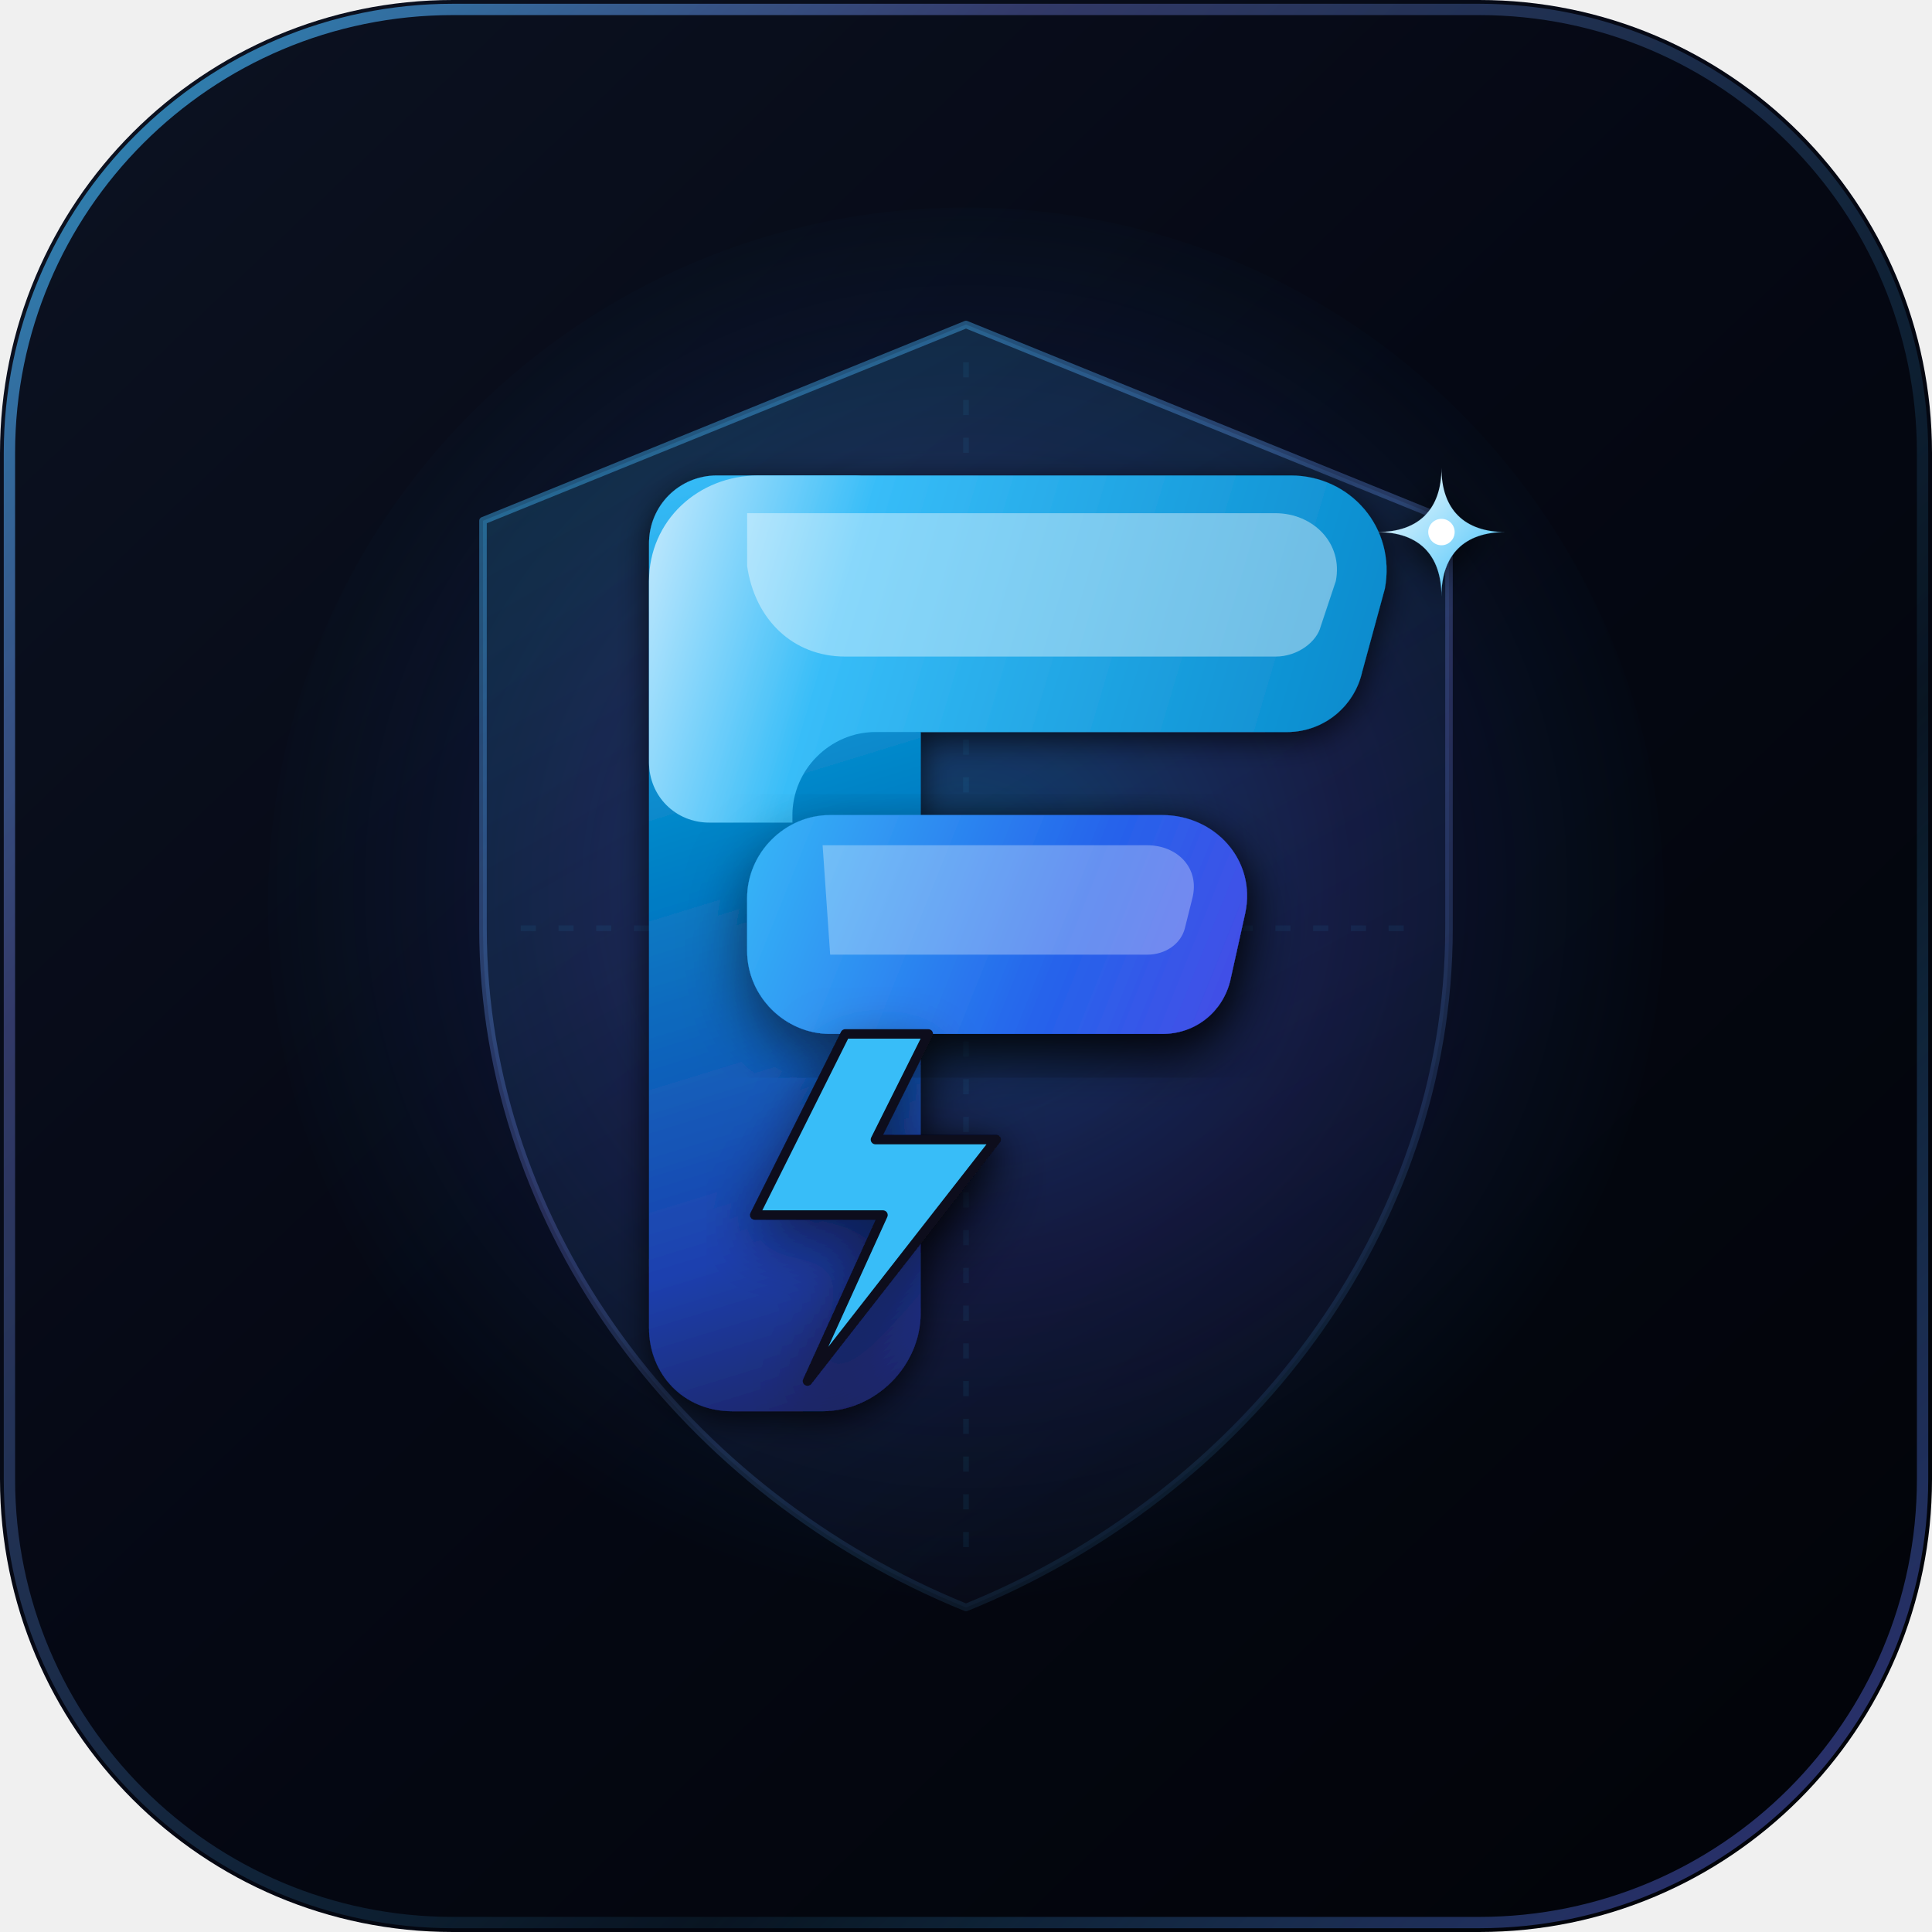
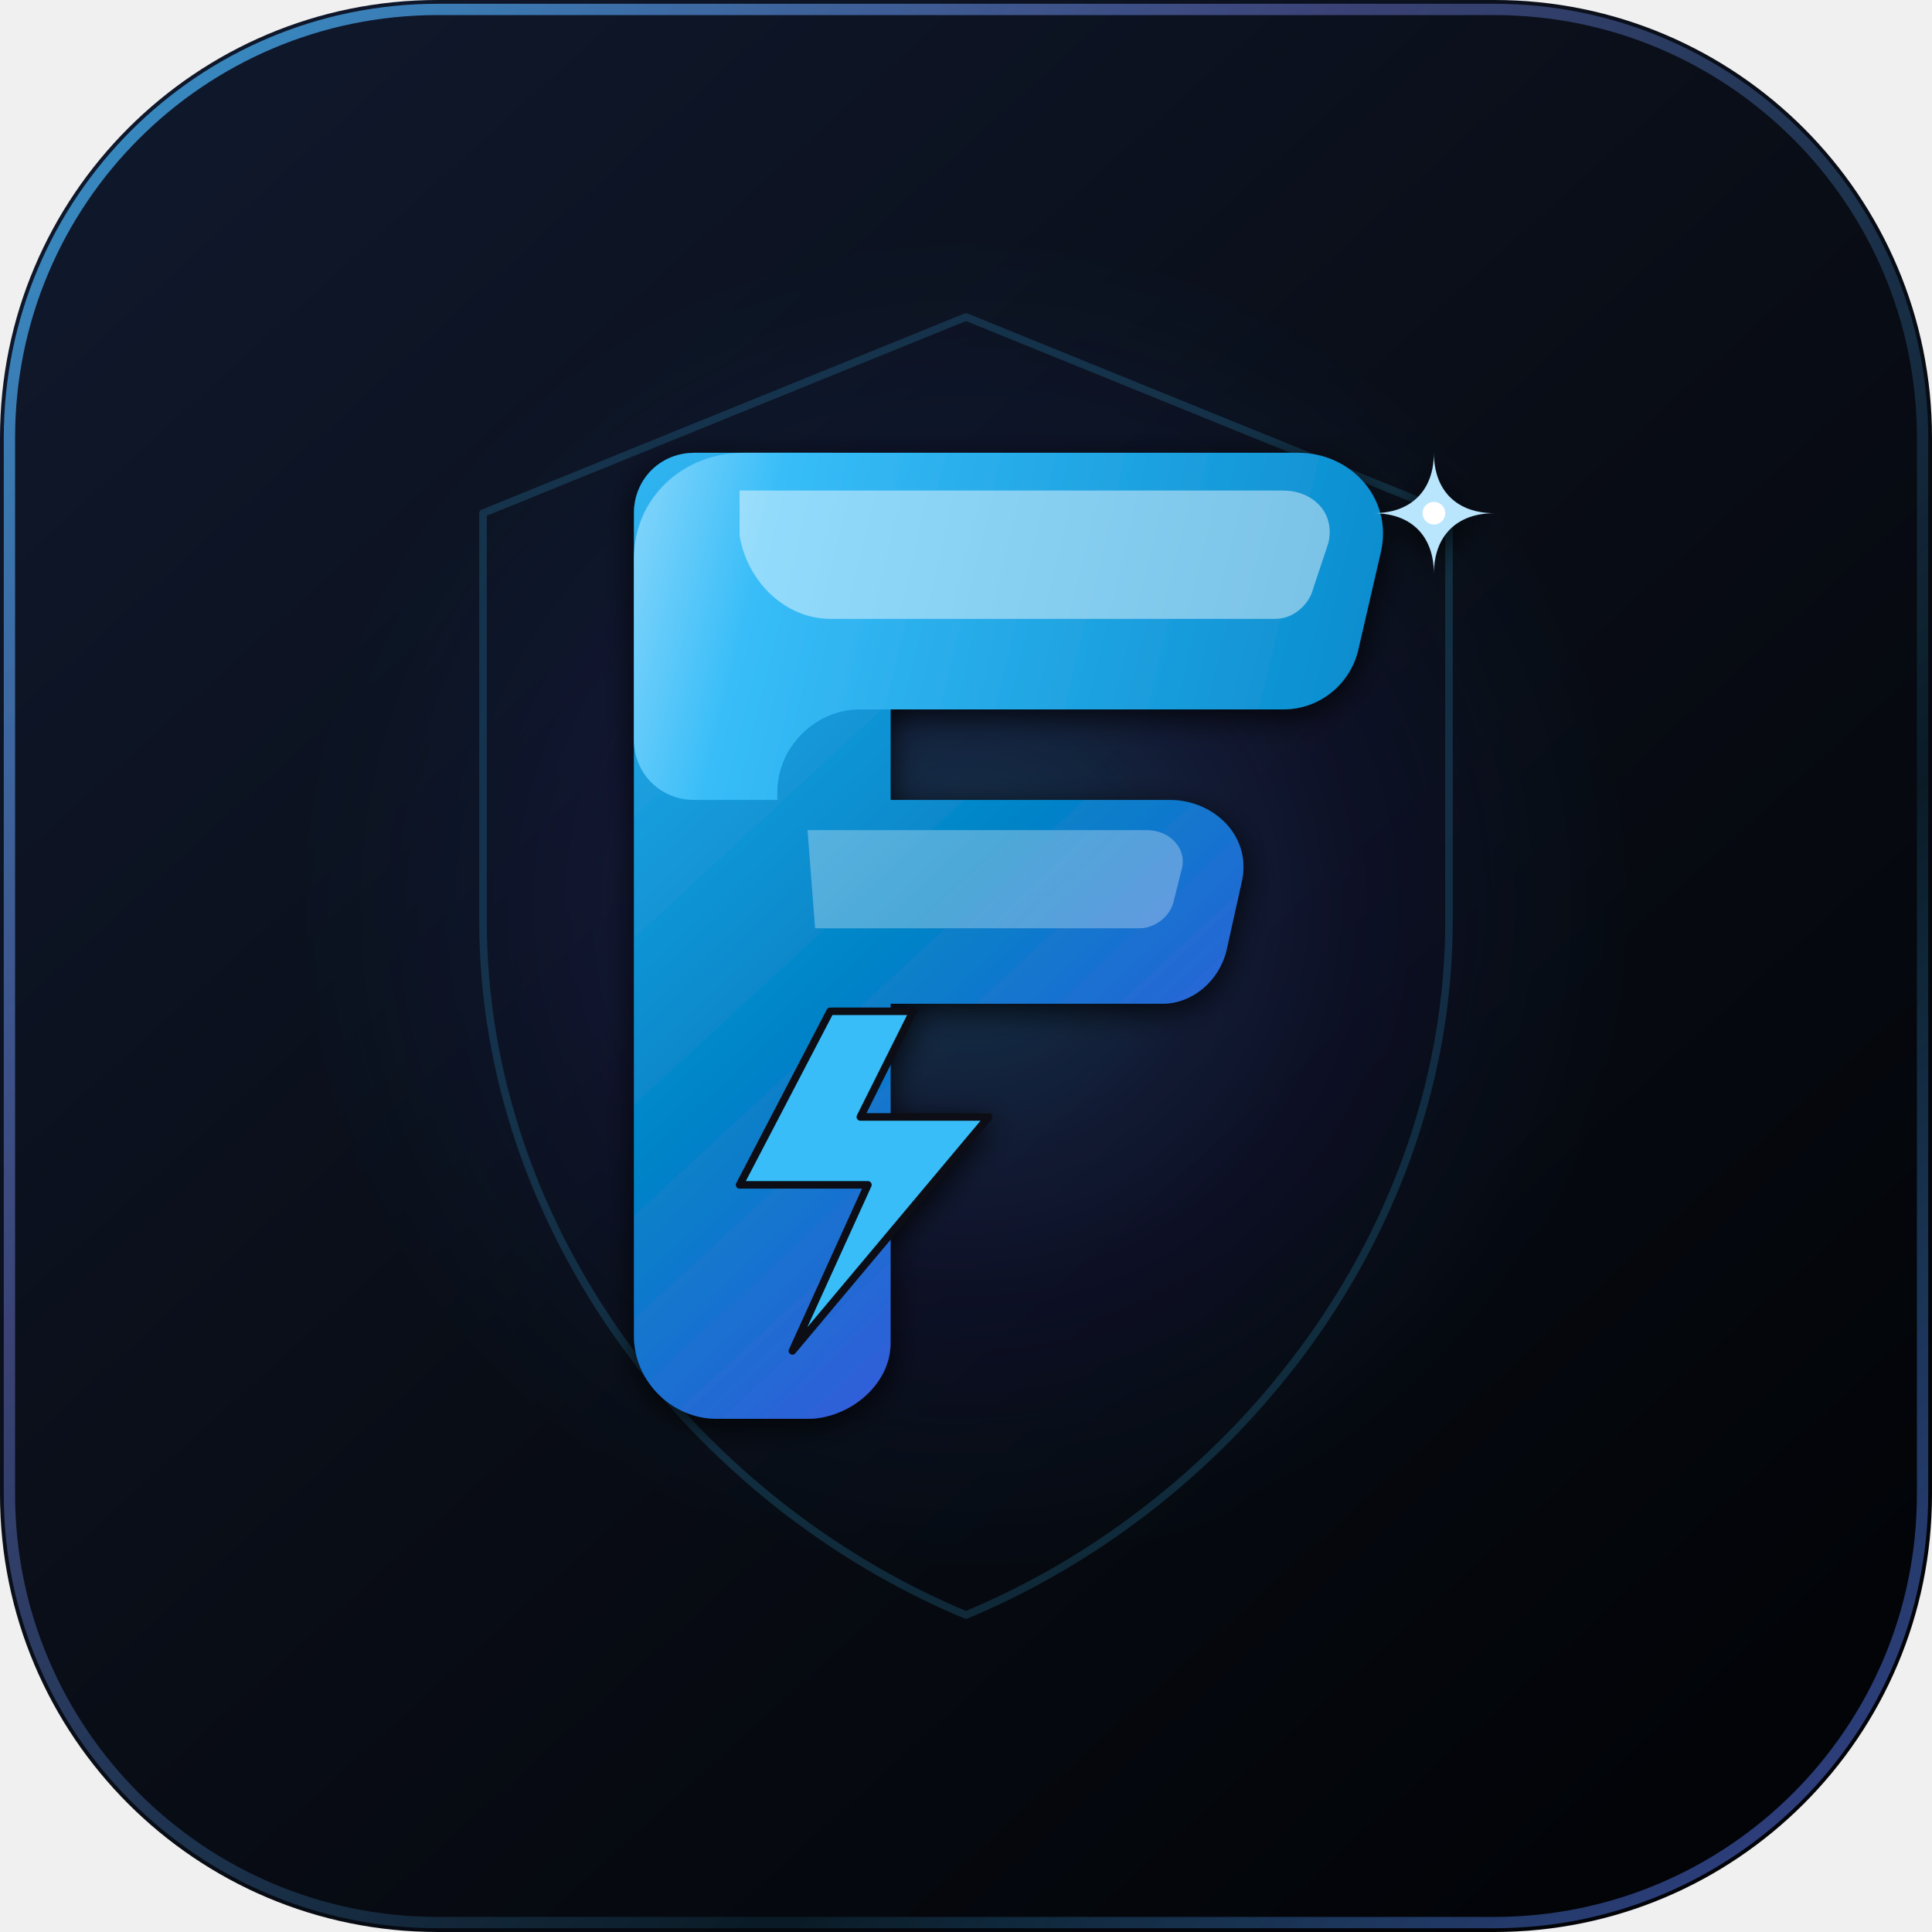
- <svg xmlns="http://www.w3.org/2000/svg" width="512" height="512" viewBox="0 0 512 512" fill="none" role="img" aria-labelledby="title desc">
+ <svg xmlns="http://www.w3.org/2000/svg" width="512" height="512" viewBox="0 0 512 512" fill="none" role="img" aria-labelledby="formforge-title formforge-desc">
  <defs>
-     <linearGradient id="ff-bg" x1="40" y1="30" x2="480" y2="490" gradientUnits="userSpaceOnUse">
-       <stop offset="0%" stop-color="#0B1120" />
-       <stop offset="45%" stop-color="#050814" />
-       <stop offset="100%" stop-color="#020409" />
+     <linearGradient id="bg-grad" x1="60" y1="40" x2="450" y2="470" gradientUnits="userSpaceOnUse">
+       <stop offset="0%" stop-color="#0F172A" />
+       <stop offset="50%" stop-color="#090D16" />
+       <stop offset="100%" stop-color="#020408" />
    </linearGradient>
-     <linearGradient id="ff-border" x1="20" y1="20" x2="490" y2="490" gradientUnits="userSpaceOnUse">
-       <stop offset="0%" stop-color="#38BDF8" stop-opacity="0.7" />
-       <stop offset="25%" stop-color="#818CF8" stop-opacity="0.35" />
-       <stop offset="70%" stop-color="#38BDF8" stop-opacity="0.08" />
-       <stop offset="100%" stop-color="#6366F1" stop-opacity="0.45" />
+     <linearGradient id="border-grad" x1="0" y1="0" x2="512" y2="512" gradientUnits="userSpaceOnUse">
+       <stop offset="0%" stop-color="#38BDF8" stop-opacity="0.8" />
+       <stop offset="35%" stop-color="#818CF8" stop-opacity="0.4" />
+       <stop offset="70%" stop-color="#38BDF8" stop-opacity="0.1" />
+       <stop offset="100%" stop-color="#6366F1" stop-opacity="0.6" />
    </linearGradient>
-     <radialGradient id="ff-glow" cx="256" cy="235" r="190" gradientUnits="userSpaceOnUse">
-       <stop offset="0%" stop-color="#0284C7" stop-opacity="0.4" />
-       <stop offset="55%" stop-color="#4F46E5" stop-opacity="0.14" />
+     <linearGradient id="primary-flow" x1="140" y1="120" x2="380" y2="380" gradientUnits="userSpaceOnUse">
+       <stop offset="0%" stop-color="#38BDF8" />
+       <stop offset="45%" stop-color="#0284C7" />
+       <stop offset="85%" stop-color="#4F46E5" />
+       <stop offset="100%" stop-color="#312E81" />
+     </linearGradient>
+     <linearGradient id="top-beam" x1="140" y1="130" x2="390" y2="190" gradientUnits="userSpaceOnUse">
+       <stop offset="0%" stop-color="#BAE6FD" />
+       <stop offset="25%" stop-color="#38BDF8" />
+       <stop offset="100%" stop-color="#0284C7" />
+     </linearGradient>
+     <radialGradient id="center-glow" cx="256" cy="240" r="180" gradientUnits="userSpaceOnUse">
+       <stop offset="0%" stop-color="#38BDF8" stop-opacity="0.25" />
+       <stop offset="60%" stop-color="#4F46E5" stop-opacity="0.08" />
      <stop offset="100%" stop-color="#0284C7" stop-opacity="0" />
    </radialGradient>
-     <linearGradient id="shield-grad" x1="160" y1="90" x2="352" y2="430" gradientUnits="userSpaceOnUse">
-       <stop offset="0%" stop-color="#38BDF8" stop-opacity="0.18" />
-       <stop offset="100%" stop-color="#6366F1" stop-opacity="0.02" />
-     </linearGradient>
-     <linearGradient id="shield-stroke" x1="160" y1="90" x2="352" y2="430" gradientUnits="userSpaceOnUse">
-       <stop offset="0%" stop-color="#38BDF8" stop-opacity="0.45" />
-       <stop offset="50%" stop-color="#818CF8" stop-opacity="0.25" />
-       <stop offset="100%" stop-color="#38BDF8" stop-opacity="0.06" />
-     </linearGradient>
-     <linearGradient id="top-wing" x1="160" y1="130" x2="380" y2="195" gradientUnits="userSpaceOnUse">
-       <stop offset="0%" stop-color="#E0F2FE" />
-       <stop offset="30%" stop-color="#38BDF8" />
-       <stop offset="100%" stop-color="#0284C7" />
-     </linearGradient>
-     <linearGradient id="mid-wing" x1="190" y1="220" x2="340" y2="280" gradientUnits="userSpaceOnUse">
-       <stop offset="0%" stop-color="#38BDF8" />
-       <stop offset="60%" stop-color="#2563EB" />
-       <stop offset="100%" stop-color="#4F46E5" />
-     </linearGradient>
-     <linearGradient id="stem-grad" x1="160" y1="130" x2="240" y2="390" gradientUnits="userSpaceOnUse">
-       <stop offset="0%" stop-color="#38BDF8" />
-       <stop offset="35%" stop-color="#0284C7" />
-       <stop offset="75%" stop-color="#1E40AF" />
-       <stop offset="100%" stop-color="#1E1B4B" />
-     </linearGradient>
-     <linearGradient id="spark-grad" x1="0" y1="0" x2="1" y2="1">
-       <stop offset="0%" stop-color="#FFFFFF" />
-       <stop offset="100%" stop-color="#38BDF8" />
-     </linearGradient>
-     <filter id="shadow-main" x="-20%" y="-20%" width="140%" height="140%">
-       <feDropShadow dx="0" dy="8" stdDeviation="14" flood-color="#0284C7" flood-opacity="0.45" />
-       <feDropShadow dx="0" dy="2" stdDeviation="4" flood-color="#000000" flood-opacity="0.7" />
-     </filter>
-     <filter id="shadow-layer" x="-20%" y="-20%" width="140%" height="140%">
-       <feDropShadow dx="0" dy="6" stdDeviation="8" flood-color="#000000" flood-opacity="0.55" />
+     <filter id="forge-shadow" x="-20%" y="-20%" width="140%" height="140%">
+       <feDropShadow dx="0" dy="10" stdDeviation="16" flood-color="#0284C7" flood-opacity="0.4" />
+       <feDropShadow dx="0" dy="2" stdDeviation="4" flood-color="#000000" flood-opacity="0.8" />
    </filter>
  </defs>
-   <rect width="512" height="512" rx="120" fill="url(#ff-bg)" />
-   <rect x="2.5" y="2.5" width="507" height="507" rx="117.5" stroke="url(#ff-border)" stroke-width="3" fill="none" />
-   <circle cx="256" cy="240" r="185" fill="url(#ff-glow)" />
-   <path d="M256 86 L384 138 V246 C384 326 330 396 256 426 C182 396 128 326 128 246 V138 Z" fill="url(#shield-grad)" stroke="url(#shield-stroke)" stroke-width="2" stroke-linejoin="round" />
-   <path d="M256 96 V416 M138 246 H374" stroke="#38BDF8" stroke-opacity="0.07" stroke-width="1.5" stroke-dasharray="4 6" />
-   <g filter="url(#shadow-main)">
-     <path d="M 172 144              C 172 134 180 126 190 126              H 226              C 236 126 244 134 244 144              V 348              C 244 362 232 374 218 374              L 194 374              C 181 374 172 364 172 352              Z" fill="url(#stem-grad)" />
-     <path d="M 172 154              C 172 138 185 126 201 126              H 342              C 358 126 370 140 367 156              L 361 178              C 359 187 351 194 341 194              H 232              C 220 194 210 204 210 216              V 218              H 188              C 179 218 172 211 172 202              Z" fill="url(#top-wing)" />
-     <path d="M 198 136 H 338 C 348 136 356 144 354 154 L 350 166 C 349 170 344 174 338 174 H 224 C 210 174 200 164 198 150 Z" fill="#FFFFFF" opacity="0.4" />
-     <g filter="url(#shadow-layer)">
-       <path d="M 198 238                C 198 226 208 216 220 216                H 308                C 322 216 333 228 330 242                L 326 260                C 324 268 317 274 308 274                H 220                C 208 274 198 264 198 252                Z" fill="url(#mid-wing)" />
-       <path d="M 218 224 H 304 C 312 224 318 230 316 238 L 314 246 C 313 250 309 253 304 253 H 220 Z" fill="#FFFFFF" opacity="0.3" />
-     </g>
-     <path d="M 224 274 L 200 322 H 234 L 214 366 L 264 302 H 232 L 246 274 Z" fill="#38BDF8" stroke="#090E1A" stroke-width="2.5" stroke-linejoin="round" filter="url(#shadow-layer)" />
-     <path d="M 382 124              C 382 135 388 141 399 141              C 388 141 382 147 382 158              C 382 147 376 141 365 141              C 376 141 382 135 382 124 Z" fill="url(#spark-grad)" />
-     <circle cx="382" cy="141" r="3.5" fill="#FFFFFF" />
+   <rect width="512" height="512" rx="116" fill="url(#bg-grad)" />
+   <rect x="2.5" y="2.5" width="507" height="507" rx="113.5" stroke="url(#border-grad)" stroke-width="3" fill="none" />
+   <circle cx="256" cy="240" r="175" fill="url(#center-glow)" />
+   <path d="M256 84 L384 136 V244 C384 326 328 398 256 428 C184 398 128 326 128 244 V136 Z" stroke="#38BDF8" stroke-opacity="0.18" stroke-width="2" stroke-linejoin="round" fill="none" />
+   <g filter="url(#forge-shadow)">
+     <path d="M168 136 C168 127 175 120 184 120 H220 C229 120 236 127 236 136 V356 C236 367 225 376 214 376 H190 C178 376 168 366 168 354 Z" fill="url(#primary-flow)" />
+     <path d="M168 148 C168 132 181 120 197 120 H344 C358 120 369 132 366 146 L360 172 C358 181 350 188 340 188 H228 C216 188 206 198 206 210 V212 H184 C175 212 168 205 168 196 Z" fill="url(#top-beam)" />
+     <path d="M196 130 H340 C348 130 354 136 352 144 L348 156 C347 160 343 164 338 164 H220 C208 164 198 154 196 142 Z" fill="#FFFFFF" opacity="0.45" />
+     <path d="M196 232 C196 221 205 212 216 212 H310 C322 212 332 222 329 234 L325 252 C323 260 316 266 308 266 H216 C205 266 196 257 196 246 Z" fill="url(#primary-flow)" />
+     <path d="M214 220 H304 C310 220 315 225 313 231 L311 239 C310 243 306 246 302 246 H216 Z" fill="#FFFFFF" opacity="0.3" />
+     <path d="M220 268 L196 314 H230 L210 358 L262 296 H228 L242 268 Z" fill="#38BDF8" stroke="#090D16" stroke-width="2" stroke-linejoin="round" />
+     <path d="M380 120 C380 130 386 136 396 136 C386 136 380 142 380 152 C380 142 374 136 364 136 C374 136 380 130 380 120 Z" fill="#BAE6FD" />
+     <circle cx="380" cy="136" r="3" fill="#FFFFFF" />
  </g>
</svg>
